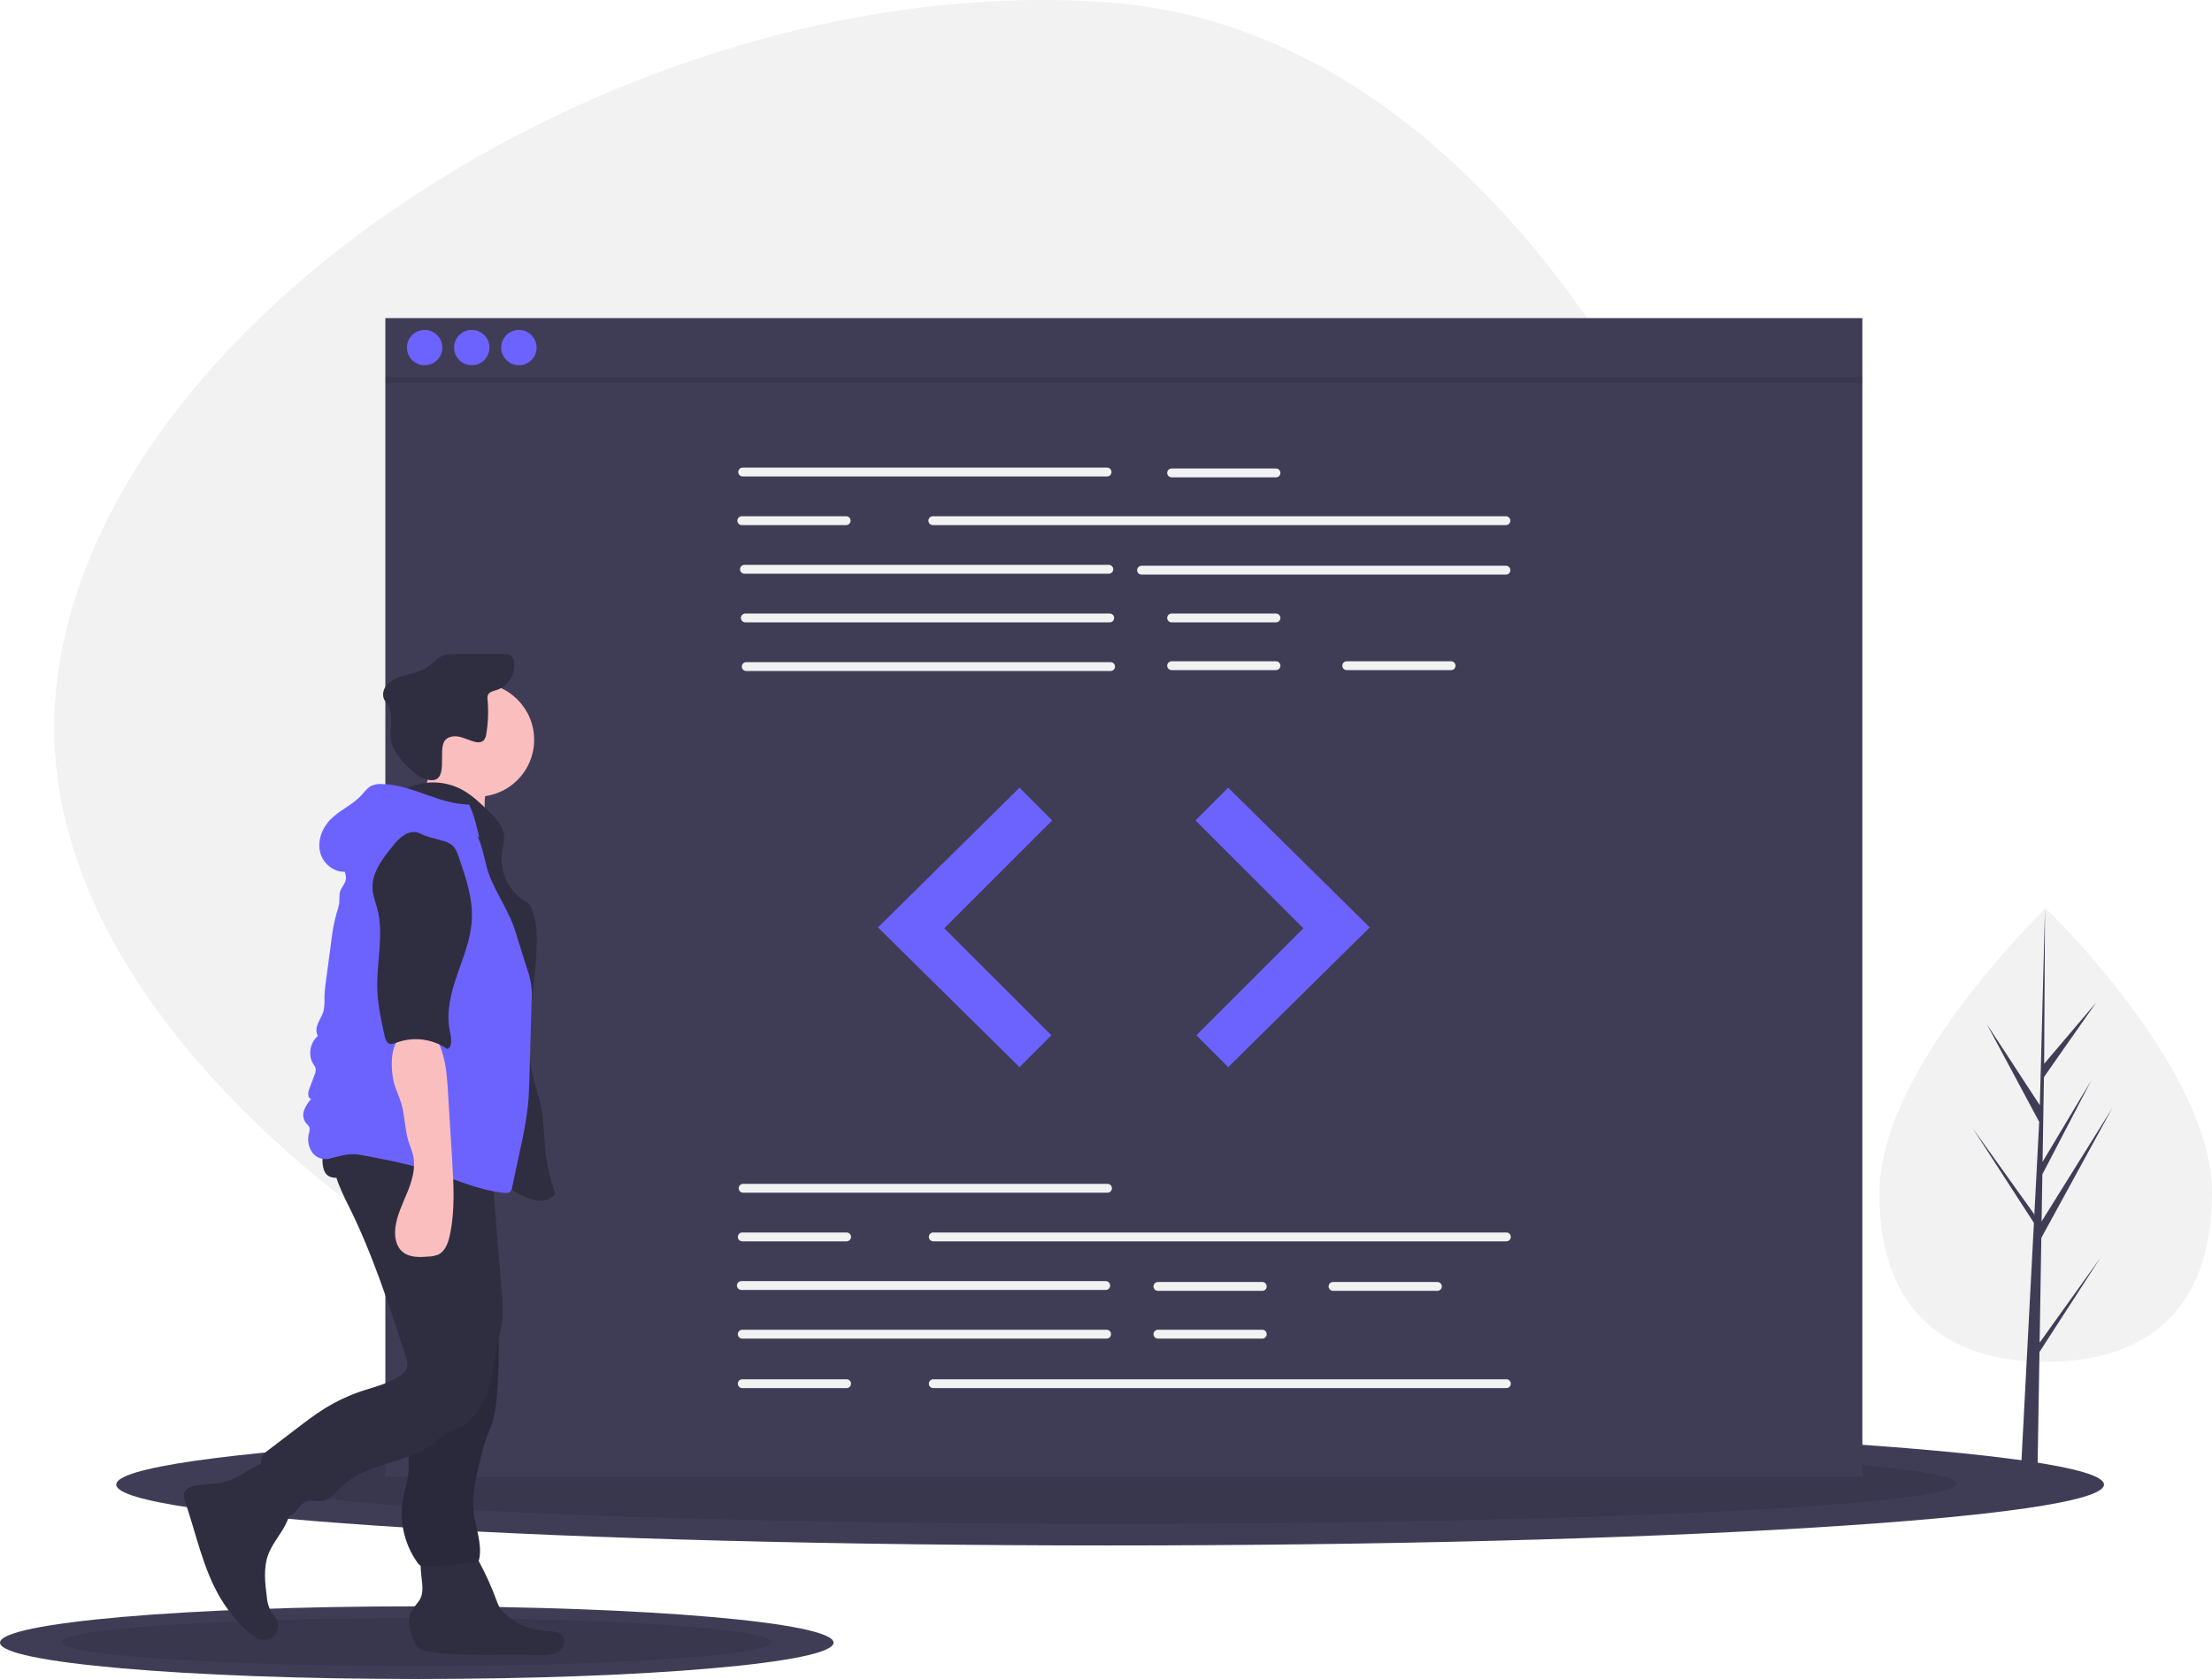
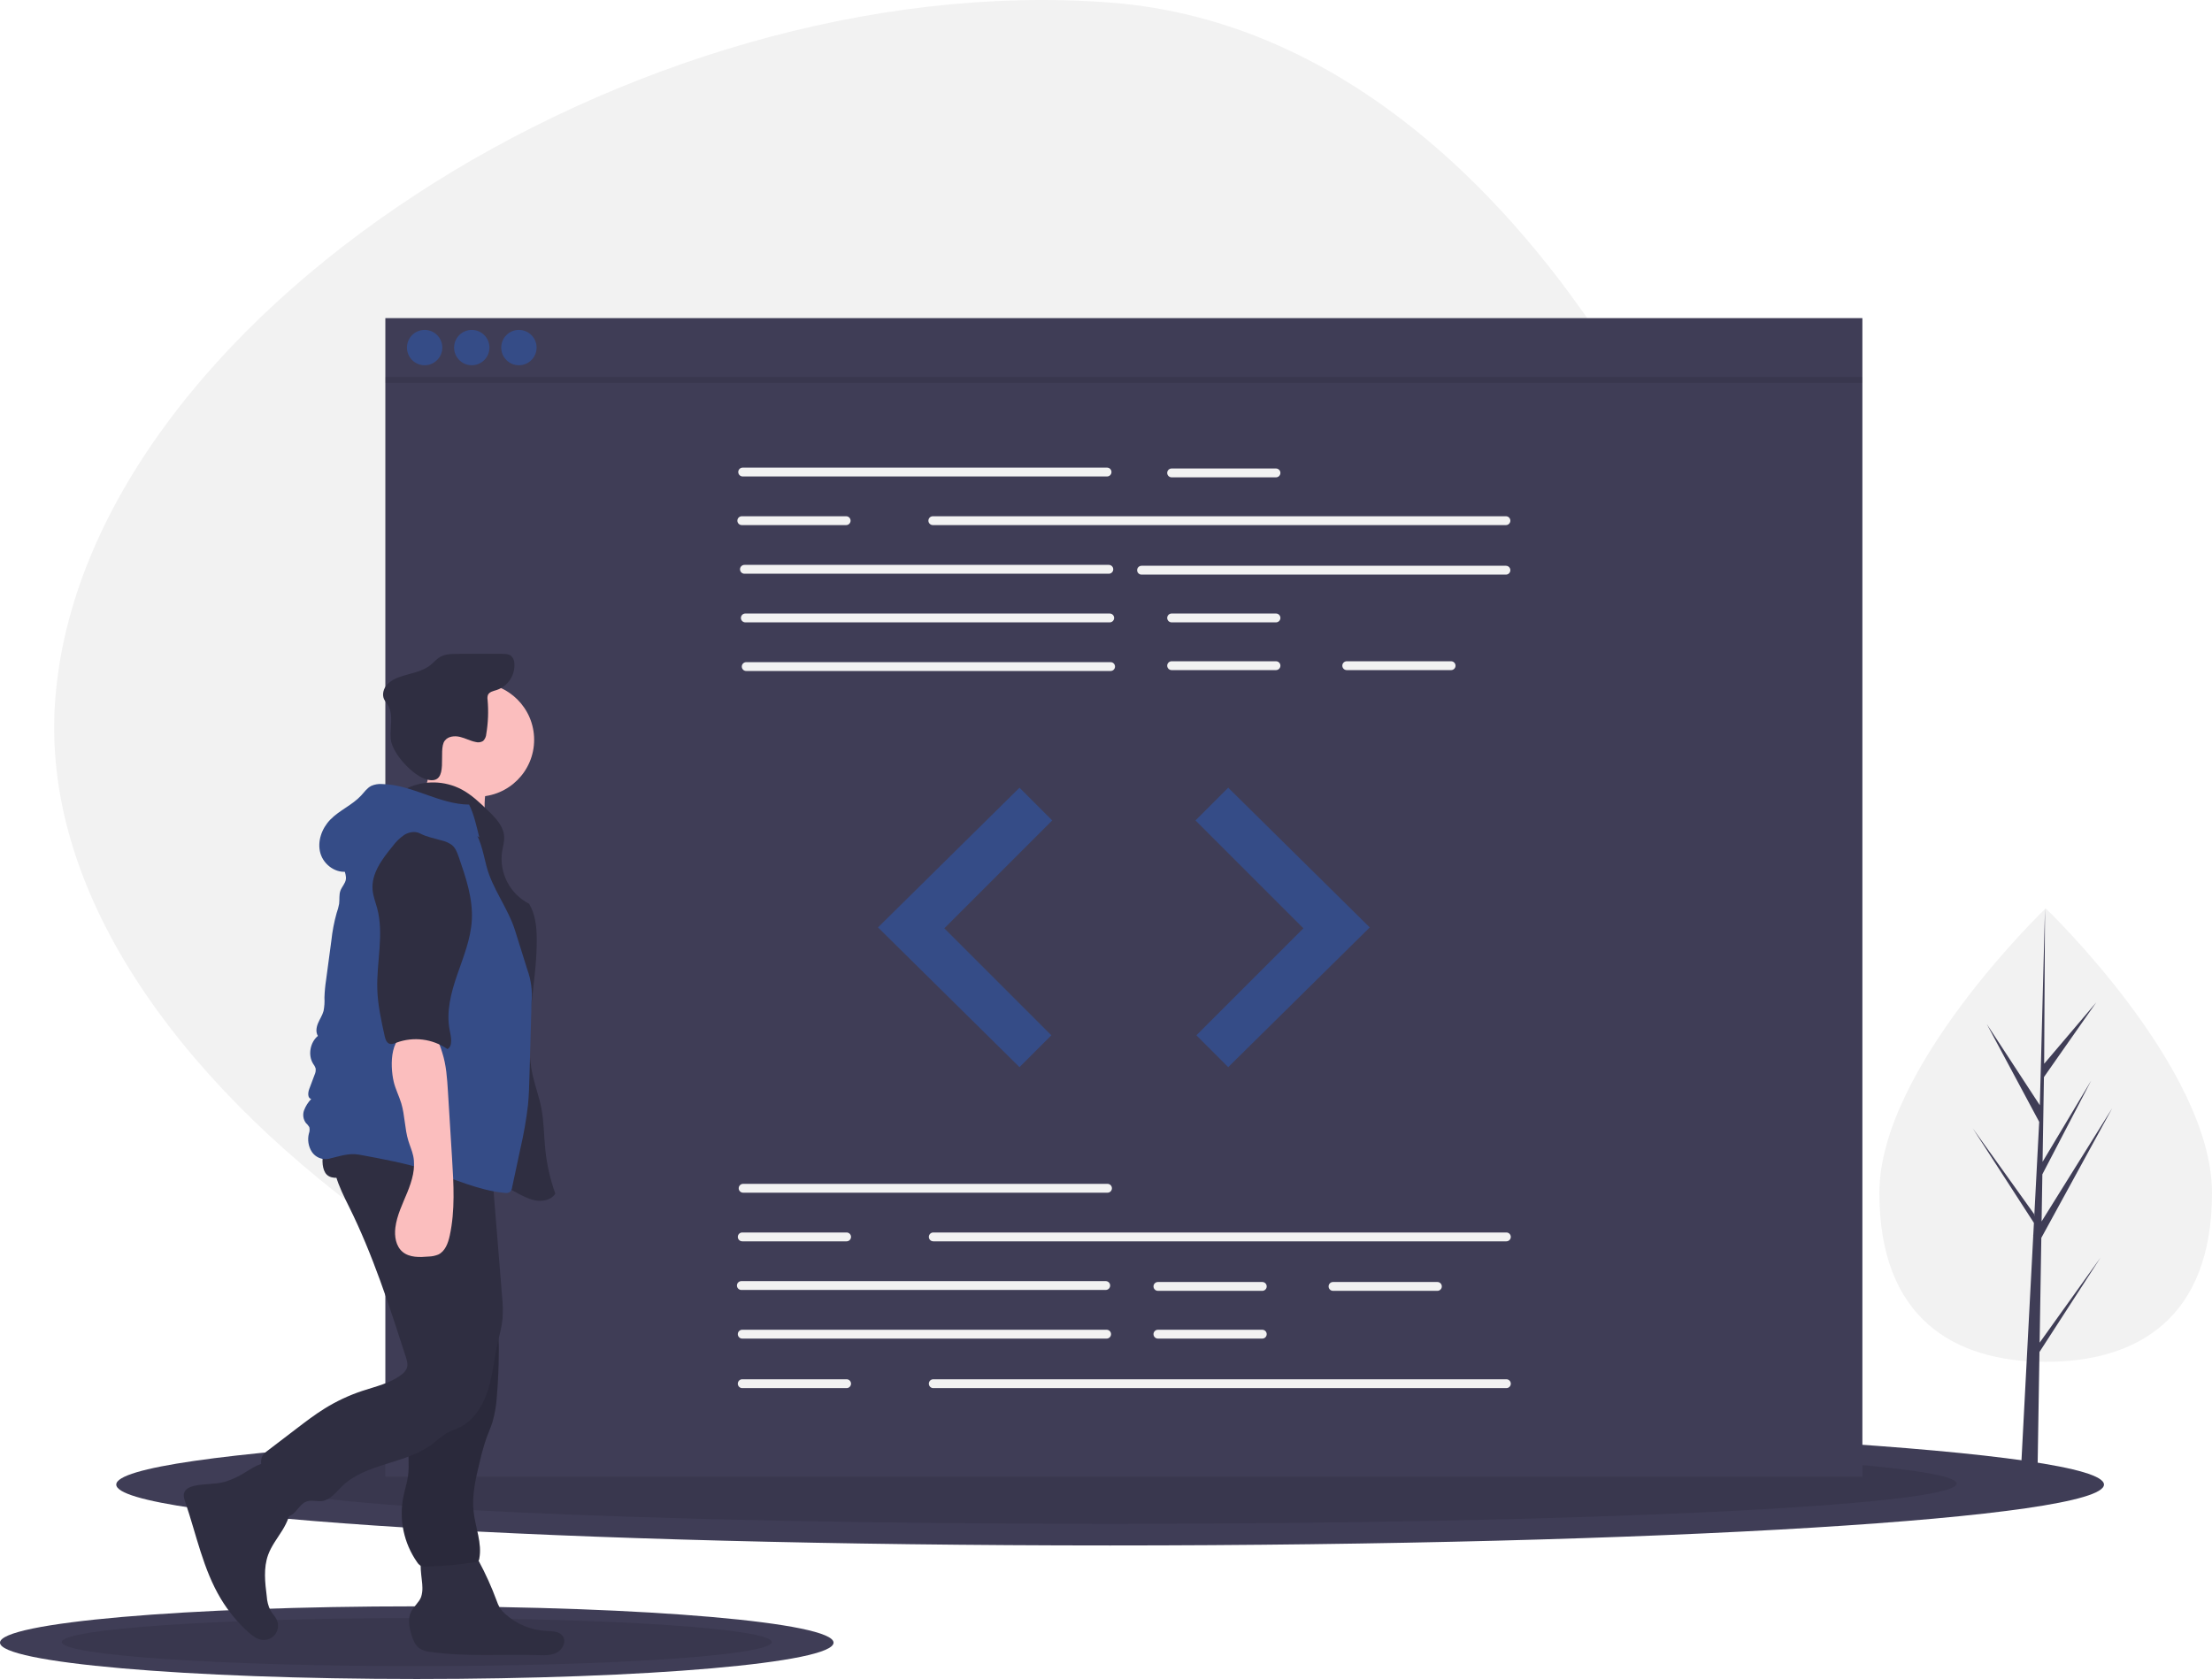
<svg xmlns="http://www.w3.org/2000/svg" id="a594ac37-6d44-4297-8862-1cbd9c01c0b7" data-name="Layer 1" width="1126.194" height="855" viewBox="0 0 1126.194 855">
  <path d="M581.768,778.438C339.369,759.991,50.297,572.172,65.014,378.781S359.7,5.358,602.099,23.805,984.031,403.667,969.314,597.058,824.166,796.885,581.768,778.438Z" transform="translate(-36.90323 -22.5)" fill="#f2f2f2" />
  <ellipse cx="565.194" cy="756" rx="506" ry="31" fill="#3f3d56" />
  <ellipse cx="565.194" cy="755.5" rx="431" ry="20.5" opacity="0.1" />
  <ellipse cx="212.194" cy="836.5" rx="212.194" ry="18.5" fill="#3f3d56" />
  <ellipse cx="212.194" cy="836.202" rx="180.742" ry="12.234" opacity="0.1" />
  <rect x="196.194" y="162" width="752" height="590" fill="#3f3d56" />
  <path d="M600.541,265.129H415.024a2.251,2.251,0,1,1,0-4.503H600.541a2.251,2.251,0,0,1,0,4.503Z" transform="translate(-36.90323 -22.5)" fill="#f2f2f2" />
  <path d="M803.62,289.895H511.835a2.251,2.251,0,0,1,0-4.503H803.62a2.251,2.251,0,1,1,0,4.503Z" transform="translate(-36.90323 -22.5)" fill="#f2f2f2" />
  <path d="M601.442,314.661H415.924a2.251,2.251,0,1,1,0-4.503H601.442a2.251,2.251,0,1,1,0,4.503Z" transform="translate(-36.90323 -22.5)" fill="#f2f2f2" />
  <path d="M803.62,315.111H618.102a2.251,2.251,0,0,1,0-4.503H803.62a2.251,2.251,0,1,1,0,4.503Z" transform="translate(-36.90323 -22.5)" fill="#f2f2f2" />
  <path d="M601.892,339.426H416.374a2.251,2.251,0,0,1,0-4.503H601.892a2.251,2.251,0,1,1,0,4.503Z" transform="translate(-36.90323 -22.5)" fill="#f2f2f2" />
  <path d="M602.342,364.192H416.825a2.251,2.251,0,0,1,0-4.503H602.342a2.251,2.251,0,1,1,0,4.503Z" transform="translate(-36.90323 -22.5)" fill="#f2f2f2" />
  <path d="M686.546,265.579H633.412a2.251,2.251,0,0,1,0-4.503h53.134a2.251,2.251,0,1,1,0,4.503Z" transform="translate(-36.90323 -22.5)" fill="#f2f2f2" />
  <path d="M686.546,339.426H633.412a2.251,2.251,0,0,1,0-4.503h53.134a2.251,2.251,0,1,1,0,4.503Z" transform="translate(-36.90323 -22.5)" fill="#f2f2f2" />
  <path d="M686.546,363.742H633.412a2.251,2.251,0,1,1,0-4.503h53.134a2.251,2.251,0,1,1,0,4.503Z" transform="translate(-36.90323 -22.5)" fill="#f2f2f2" />
  <path d="M775.702,363.742H722.569a2.251,2.251,0,0,1,0-4.503h53.134a2.251,2.251,0,1,1,0,4.503Z" transform="translate(-36.90323 -22.5)" fill="#f2f2f2" />
  <path d="M467.707,289.895H414.573a2.251,2.251,0,0,1,0-4.503h53.134a2.251,2.251,0,0,1,0,4.503Z" transform="translate(-36.90323 -22.5)" fill="#f2f2f2" />
  <path d="M600.766,629.861H415.249a2.251,2.251,0,0,1,0-4.503H600.766a2.251,2.251,0,0,1,0,4.503Z" transform="translate(-36.90323 -22.5)" fill="#f2f2f2" />
  <path d="M599.866,679.392H414.348a2.251,2.251,0,1,1,0-4.503H599.866a2.251,2.251,0,0,1,0,4.503Z" transform="translate(-36.90323 -22.5)" fill="#f2f2f2" />
  <path d="M600.316,704.158H414.798a2.251,2.251,0,1,1,0-4.503H600.316a2.251,2.251,0,1,1,0,4.503Z" transform="translate(-36.90323 -22.5)" fill="#f2f2f2" />
  <path d="M679.566,679.842H626.433a2.251,2.251,0,0,1,0-4.503h53.134a2.251,2.251,0,0,1,0,4.503Z" transform="translate(-36.90323 -22.5)" fill="#f2f2f2" />
  <path d="M679.566,704.158H626.433a2.251,2.251,0,0,1,0-4.503h53.134a2.251,2.251,0,1,1,0,4.503Z" transform="translate(-36.90323 -22.5)" fill="#f2f2f2" />
  <path d="M768.723,679.842H715.589a2.251,2.251,0,1,1,0-4.503h53.134a2.251,2.251,0,0,1,0,4.503Z" transform="translate(-36.90323 -22.5)" fill="#f2f2f2" />
  <path d="M803.845,654.626H512.06a2.251,2.251,0,0,1,0-4.503H803.845a2.251,2.251,0,0,1,0,4.503Z" transform="translate(-36.90323 -22.5)" fill="#f2f2f2" />
  <path d="M467.932,654.626H414.798a2.251,2.251,0,0,1,0-4.503H467.932a2.251,2.251,0,0,1,0,4.503Z" transform="translate(-36.90323 -22.5)" fill="#f2f2f2" />
  <path d="M803.845,729.374H512.06a2.251,2.251,0,1,1,0-4.503H803.845a2.251,2.251,0,0,1,0,4.503Z" transform="translate(-36.90323 -22.5)" fill="#f2f2f2" />
  <path d="M467.932,729.374H414.798a2.251,2.251,0,1,1,0-4.503H467.932a2.251,2.251,0,1,1,0,4.503Z" transform="translate(-36.90323 -22.5)" fill="#f2f2f2" />
-   <polygon points="519.06 401.13 447.014 472.275 519.06 543.42 535.27 527.21 480.786 472.725 535.72 417.79 519.06 401.13" fill="#6c63ff" />
-   <polygon points="625.327 401.13 697.373 472.275 625.327 543.42 609.117 527.21 663.602 472.725 608.667 417.79 625.327 401.13" fill="#6c63ff" />
-   <circle cx="216.194" cy="177" r="9" fill="#6c63ff" />
-   <circle cx="240.194" cy="177" r="9" fill="#6c63ff" />
-   <circle cx="264.194" cy="177" r="9" fill="#6c63ff" />
+   <polygon points="519.06 401.13 447.014 472.275 519.06 543.42 535.27 527.21 480.786 472.725 535.72 417.79 519.06 401.13" fill="#354c87" />
+   <polygon points="625.327 401.13 697.373 472.275 625.327 543.42 609.117 527.21 663.602 472.725 608.667 417.79 625.327 401.13" fill="#354c87" />
+   <circle cx="216.194" cy="177" r="9" fill="#354c87" />
+   <circle cx="240.194" cy="177" r="9" fill="#354c87" />
+   <circle cx="264.194" cy="177" r="9" fill="#354c87" />
  <rect x="196.194" y="192" width="752" height="3" opacity="0.1" />
  <path d="M1163.097,629.954c0,63.771-37.911,86.038-84.676,86.038s-84.676-22.266-84.676-86.038,84.676-144.898,84.676-144.898S1163.097,566.182,1163.097,629.954Z" transform="translate(-36.90323 -22.5)" fill="#f2f2f2" />
  <polygon points="1038.433 683.736 1039.3 630.365 1075.391 564.338 1039.436 621.993 1039.826 597.995 1064.699 550.226 1039.929 591.645 1039.929 591.645 1040.63 548.484 1067.265 510.453 1040.74 541.697 1041.178 462.556 1038.425 567.325 1038.651 563.003 1011.571 521.552 1038.217 571.3 1035.694 619.503 1035.619 618.223 1004.4 574.602 1035.524 622.743 1035.209 628.771 1035.152 628.862 1035.178 629.357 1028.776 751.653 1037.329 751.653 1038.355 688.485 1069.404 640.461 1038.433 683.736" fill="#3f3d56" />
  <path d="M159.525,773.591a43.126,43.126,0,0,1-8.178,3.503c-5.079,1.387-10.507.878-15.637,2.063-2.1.485-4.386,1.499-5.054,3.549-.49,1.503.043,3.127.553,4.623,5.669,16.62,9.085,34.266,18.125,49.321a74.641,74.641,0,0,0,13.993,16.988c2.055,1.852,4.384,3.664,7.135,3.955a7.248,7.248,0,0,0,7.371-10.182c-.811-1.801-2.317-3.196-3.289-4.916a18.757,18.757,0,0,1-1.819-6.991c-.893-7.108-1.754-14.538.709-21.265,1.652-4.512,4.682-8.359,7.206-12.447s4.622-8.772,4.06-13.544c-.383-3.257-1.972-6.237-3.65-9.054-1.681-2.823-5.005-10.408-8.383-11.35C169.16,766.864,162.583,772.024,159.525,773.591Z" transform="translate(-36.90323 -22.5)" fill="#2f2e41" />
  <path d="M251.96,831a14.019,14.019,0,0,1-.663,4.745c-1.058,2.793-3.681,4.706-5.036,7.367-1.885,3.701-1.031,8.174.218,12.135.783,2.483,1.81,5.067,3.912,6.603a12.893,12.893,0,0,0,5.954,1.907c18.036,2.496,36.358,1.064,54.559,1.587,3.317.095,6.829.211,9.725-1.41s4.686-5.697,2.717-8.368c-1.769-2.399-5.265-2.376-8.242-2.518a33.912,33.912,0,0,1-20.913-8.615,15.112,15.112,0,0,1-2.933-3.377,20.753,20.753,0,0,1-1.534-3.518,156.799,156.799,0,0,0-9.084-20.119c-.979-1.815-2.087-3.705-3.906-4.676a10.323,10.323,0,0,0-4.239-.926c-4.536-.294-16.283-1.838-19.791,1.69C249.461,816.768,252.032,826.86,251.96,831Z" transform="translate(-36.90323 -22.5)" fill="#2f2e41" />
  <circle cx="242.971" cy="376.72" r="28.975" fill="#fbbebe" />
  <path d="M253.709,423.146c-1.723,4.614-4.647,8.947-8.9,11.43l40.075,8.175a42.453,42.453,0,0,1-.562-17.869,10.3,10.3,0,0,0,.24-4.409c-.754-2.907-4.026-4.307-6.955-4.974-7.314-1.667-13.782-2.561-20.579-5.792C254.95,413.263,255.241,419.045,253.709,423.146Z" transform="translate(-36.90323 -22.5)" fill="#fbbebe" />
  <path d="M244.474,423.727a31.338,31.338,0,0,1,27.313.714c5.138,2.707,9.392,6.794,13.572,10.826,3.853,3.717,7.962,7.972,8.236,13.319.132,2.59-.676,5.123-1.084,7.684a25.766,25.766,0,0,0,13.78,26.469c3.184,5.303,3.841,11.729,3.889,17.914.185,23.436-7.209,47.161-1.93,69.995,1.239,5.361,3.162,10.554,4.232,15.951,1.387,6.991,1.318,14.18,2.044,21.27a95.266,95.266,0,0,0,5.113,22.495c-1.744,2.774-5.374,3.837-8.642,3.613s-6.325-1.643-9.242-3.136c-14.123-7.227-27.059-16.757-41.687-22.9-9.678-4.064-19.987-6.595-29.376-11.288s-18.12-12.142-20.99-22.238c-1.241-4.365-1.318-8.965-1.385-13.503-.285-19.114-.55-38.436,3.61-57.094,3.669-16.454,10.741-32.194,12.284-48.981.502-5.464.513-11.314,3.566-15.873C232.091,432.52,241.409,430.851,244.474,423.727Z" transform="translate(-36.90323 -22.5)" fill="#2f2e41" />
  <path d="M263.395,399.629c1.707-2.227,5-2.531,7.728-1.872s5.243,2.064,7.997,2.599a4.675,4.675,0,0,0,3.743-.526,5.444,5.444,0,0,0,1.615-3.57,68.163,68.163,0,0,0,.671-17.38,5.147,5.147,0,0,1,.159-2.437c.682-1.643,2.763-2.035,4.462-2.562a13.316,13.316,0,0,0,9.013-13.633,5.421,5.421,0,0,0-1.657-3.741c-1.175-.958-2.82-1.016-4.336-1.029q-11.683-.094-23.367.006c-2.883.025-5.91.096-8.409,1.533-1.848,1.063-3.222,2.773-4.88,4.112-4.326,3.491-10.178,4.201-15.441,5.991a15.308,15.308,0,0,0-6.768,4.036c-1.75,2-2.592,4.973-1.493,7.393a26.252,26.252,0,0,0,1.887,2.904c3.105,4.964,1.038,11.403,1.501,17.24.579,7.288,11.365,19.112,18.679,20.836C266.308,422.311,259.486,404.414,263.395,399.629Z" transform="translate(-36.90323 -22.5)" fill="#2f2e41" />
  <path d="M247.037,719.183c.745,5.322,1.701,10.662,1.445,16.029-.357,7.494-3.059,14.714-3.559,22.199-.373,5.591.49,11.242-.287,16.791-.497,3.553-1.656,6.978-2.373,10.494a43.395,43.395,0,0,0,6.973,33.265,5.448,5.448,0,0,0,2.023,1.961,5.714,5.714,0,0,0,2.508.332,179.947,179.947,0,0,0,25.17-2.287,2.414,2.414,0,0,0,1.616-.713,2.266,2.266,0,0,0,.351-.954c1.544-7.936-1.977-15.893-2.872-23.928-.956-8.58,1.103-17.177,3.146-25.565a113.548,113.548,0,0,1,3.467-12.228c.988-2.697,2.181-5.321,3.037-8.063a61.46,61.46,0,0,0,2.202-13.203q.892-10.575.945-21.199a88.958,88.958,0,0,0-1.665-20.01c-1.878-8.338-5.724-16.081-9.536-23.73a15.029,15.029,0,0,0-5.618,2.67,125.38,125.38,0,0,1-15.35,8.481c-3.567,1.657-10.522,2.833-12.786,6.286-2.232,3.405-.792,10.351-.621,14.106Q245.694,709.584,247.037,719.183Z" transform="translate(-36.90323 -22.5)" fill="#2f2e41" />
  <path d="M247.037,719.183c.745,5.322,1.701,10.662,1.445,16.029-.357,7.494-3.059,14.714-3.559,22.199-.373,5.591.49,11.242-.287,16.791-.497,3.553-1.656,6.978-2.373,10.494a43.395,43.395,0,0,0,6.973,33.265,5.448,5.448,0,0,0,2.023,1.961,5.714,5.714,0,0,0,2.508.332,179.947,179.947,0,0,0,25.17-2.287,2.414,2.414,0,0,0,1.616-.713,2.266,2.266,0,0,0,.351-.954c1.544-7.936-1.977-15.893-2.872-23.928-.956-8.58,1.103-17.177,3.146-25.565a113.548,113.548,0,0,1,3.467-12.228c.988-2.697,2.181-5.321,3.037-8.063a61.46,61.46,0,0,0,2.202-13.203q.892-10.575.945-21.199a88.958,88.958,0,0,0-1.665-20.01c-1.878-8.338-5.724-16.081-9.536-23.73a15.029,15.029,0,0,0-5.618,2.67,125.38,125.38,0,0,1-15.35,8.481c-3.567,1.657-10.522,2.833-12.786,6.286-2.232,3.405-.792,10.351-.621,14.106Q245.694,709.584,247.037,719.183Z" transform="translate(-36.90323 -22.5)" opacity="0.1" />
  <path d="M207.864,605.518c-3.848,10.359,1.808,21.554,6.722,31.452,12.106,24.386,20.513,50.407,28.874,76.317.626,1.941,1.252,4.058.554,5.974a7.825,7.825,0,0,1-2.822,3.347c-5.765,4.379-13.107,5.939-19.975,8.23a90.184,90.184,0,0,0-18.943,8.88c-4.977,3.084-9.639,6.644-14.292,10.197l-14.812,11.312a9.903,9.903,0,0,0-2.476,2.397c-1.429,2.241-.843,5.167-.132,7.728a131.432,131.432,0,0,0,7.252,19.792,6.911,6.911,0,0,0,2.63,3.447c2.312,1.242,5.14-.405,6.905-2.347s3.292-4.359,5.781-5.193c2.486-.833,5.222.176,7.818-.189,4.199-.589,6.986-4.457,10.013-7.426,12.365-12.131,33.01-11.251,46.612-21.977a59.228,59.228,0,0,1,6.231-4.868c2.3-1.359,4.907-2.105,7.293-3.307,7.257-3.654,11.819-11.209,14.262-18.957s3.141-15.928,4.897-23.861c.908-4.101,2.103-8.158,2.507-12.338a66.094,66.094,0,0,0-.253-11.666L287.604,621.748c-.4-4.943-.8-9.892-1.576-14.791-14.577.521-29.143,1.108-43.728,1.28C230.695,608.374,218.876,609.186,207.864,605.518Z" transform="translate(-36.90323 -22.5)" fill="#2f2e41" />
  <path d="M202.506,619.721c1.977,3.18,6.79,3.114,10.104,1.371s5.889-4.673,9.211-6.401c4.464-2.323,9.746-2.235,14.776-2.093,7.964.225,16.025.464,23.687,2.647,7.925,2.257,15.64,6.603,23.834,5.736,1.426-.151,2.985-.56,3.761-1.766a5.544,5.544,0,0,0,.62-2.836l.268-7.159a6.464,6.464,0,0,0-.57-3.625,6.082,6.082,0,0,0-2.716-2.079c-11.663-5.646-24.965-6.697-37.915-7.141q-9.875-.338-19.757-.278c-5.591.034-12.303-.775-17.739.719C202.774,598.82,198.805,613.769,202.506,619.721Z" transform="translate(-36.90323 -22.5)" fill="#2f2e41" />
-   <path d="M275.742,432.226c-15.282-.135-29.131-10.223-44.412-10.468a11.514,11.514,0,0,0-5.393.93c-2.129,1.073-3.529,3.147-5.147,4.898-4.518,4.893-11.061,7.505-15.703,12.281-4.352,4.478-6.773,11.15-5.055,17.153s8.204,10.608,14.279,9.165A36.801,36.801,0,0,1,228.65,446.706a72.887,72.887,0,0,1,11.205-5.882c6.868-3.112,14.548-6.283,21.718-3.95a30.638,30.638,0,0,1,7.409,4.04l11.954,8.03C279.543,443.45,278.29,437.288,275.742,432.226Z" transform="translate(-36.90323 -22.5)" fill="#6c63ff" />
-   <path d="M212.552,460.874c-2.029,2.532.894,6.2.447,9.413-.297,2.135-2.054,3.765-2.786,5.793-.758,2.1-.356,4.427-.643,6.641a28.489,28.489,0,0,1-1.275,4.73,84.975,84.975,0,0,0-2.686,14.026l-2.675,19.976a75.681,75.681,0,0,0-.846,9.078,27.107,27.107,0,0,1-.452,6.787c-.592,2.183-1.904,4.093-2.786,6.175s-1.291,4.602-.099,6.524c-3.991,3.325-5.178,9.854-2.387,14.235a7.899,7.899,0,0,1,1.23,2.265,5.82,5.82,0,0,1-.542,3.34l-2.705,7.207c-.692,1.845-.911,4.653,1.014,5.074a17.006,17.006,0,0,0-3.651,5.767,6.866,6.866,0,0,0,.972,6.506,8.289,8.289,0,0,1,1.694,2.056,5.473,5.473,0,0,1-.196,3.243,11.906,11.906,0,0,0,1.473,9.333,8.371,8.371,0,0,0,8.418,3.609c5.41-1.22,10.272-3.147,15.728-2.146,11.746,2.155,23.53,4.32,34.906,7.952,12.984,4.145,25.556,10.224,39.126,11.5a3.798,3.798,0,0,0,2.617-.407,3.931,3.931,0,0,0,1.21-2.488q2.097-9.832,4.194-19.665a202.363,202.363,0,0,0,3.855-22.028c.477-4.781.614-9.589.749-14.392l1.081-38.231a38.197,38.197,0,0,0-2.2-16.62l-6.217-19.848c-3.548-11.327-11.688-21.371-14.586-32.882-1.834-7.285-3.189-15.103-8.108-20.781-7.012-8.095-19.145-9.354-29.764-7.962-4.797.629-9.636,1.714-13.785,4.202-4.798,2.877-8.333,7.409-11.753,11.836C218.305,454.343,215.436,457.276,212.552,460.874Z" transform="translate(-36.90323 -22.5)" fill="#6c63ff" />
+   <path d="M275.742,432.226c-15.282-.135-29.131-10.223-44.412-10.468a11.514,11.514,0,0,0-5.393.93c-2.129,1.073-3.529,3.147-5.147,4.898-4.518,4.893-11.061,7.505-15.703,12.281-4.352,4.478-6.773,11.15-5.055,17.153s8.204,10.608,14.279,9.165A36.801,36.801,0,0,1,228.65,446.706a72.887,72.887,0,0,1,11.205-5.882c6.868-3.112,14.548-6.283,21.718-3.95a30.638,30.638,0,0,1,7.409,4.04l11.954,8.03C279.543,443.45,278.29,437.288,275.742,432.226Z" transform="translate(-36.90323 -22.5)" fill="#354c87" />
+   <path d="M212.552,460.874c-2.029,2.532.894,6.2.447,9.413-.297,2.135-2.054,3.765-2.786,5.793-.758,2.1-.356,4.427-.643,6.641a28.489,28.489,0,0,1-1.275,4.73,84.975,84.975,0,0,0-2.686,14.026l-2.675,19.976a75.681,75.681,0,0,0-.846,9.078,27.107,27.107,0,0,1-.452,6.787c-.592,2.183-1.904,4.093-2.786,6.175s-1.291,4.602-.099,6.524c-3.991,3.325-5.178,9.854-2.387,14.235a7.899,7.899,0,0,1,1.23,2.265,5.82,5.82,0,0,1-.542,3.34l-2.705,7.207c-.692,1.845-.911,4.653,1.014,5.074a17.006,17.006,0,0,0-3.651,5.767,6.866,6.866,0,0,0,.972,6.506,8.289,8.289,0,0,1,1.694,2.056,5.473,5.473,0,0,1-.196,3.243,11.906,11.906,0,0,0,1.473,9.333,8.371,8.371,0,0,0,8.418,3.609c5.41-1.22,10.272-3.147,15.728-2.146,11.746,2.155,23.53,4.32,34.906,7.952,12.984,4.145,25.556,10.224,39.126,11.5a3.798,3.798,0,0,0,2.617-.407,3.931,3.931,0,0,0,1.21-2.488q2.097-9.832,4.194-19.665a202.363,202.363,0,0,0,3.855-22.028c.477-4.781.614-9.589.749-14.392l1.081-38.231a38.197,38.197,0,0,0-2.2-16.62l-6.217-19.848c-3.548-11.327-11.688-21.371-14.586-32.882-1.834-7.285-3.189-15.103-8.108-20.781-7.012-8.095-19.145-9.354-29.764-7.962-4.797.629-9.636,1.714-13.785,4.202-4.798,2.877-8.333,7.409-11.753,11.836C218.305,454.343,215.436,457.276,212.552,460.874Z" transform="translate(-36.90323 -22.5)" fill="#354c87" />
  <path d="M237.347,573.323c.875,3.773,2.712,7.251,3.837,10.957,1.884,6.209,1.724,12.896,3.605,19.106.789,2.606,1.933,5.109,2.5,7.773,1.321,6.211-.608,12.636-3.003,18.516s-5.313,11.678-6.091,17.98c-.548,4.438.239,9.45,3.66,12.331,3.552,2.99,8.713,2.788,13.339,2.39a14.016,14.016,0,0,0,4.841-1.008c3.538-1.674,5.028-5.86,5.855-9.685,2.771-12.819,1.98-26.106,1.174-39.197l-2.106-34.234c-.405-6.591-.84-13.318-2.871-19.646-.739-2.302-2.026-6.954-4.129-8.424-2.083-1.456-8.03-1.521-10.609-1.642C235.251,547.97,235.387,564.856,237.347,573.323Z" transform="translate(-36.90323 -22.5)" fill="#fbbebe" />
  <path d="M250.751,446.923c-2.471-1.294-5.584-.736-7.972.704a24.568,24.568,0,0,0-5.972,5.798c-5.339,6.517-10.991,13.995-10.199,22.382.297,3.145,1.501,6.121,2.317,9.172,3.579,13.38-.379,27.53.075,41.373.262,7.999,2.003,15.866,3.736,23.679.354,1.595.92,3.44,2.463,3.977,1.159.403,2.41-.115,3.557-.551A28.371,28.371,0,0,1,264.721,556.731c2.865-1.529,1.791-6.363,1.149-9.546-1.908-9.458.682-19.214,3.828-28.335s6.911-18.23,7.432-27.865c.591-10.916-3.029-21.571-6.6-31.903-.779-2.255-1.631-4.62-3.439-6.178a13.665,13.665,0,0,0-5.203-2.377C258.096,449.406,254.255,448.758,250.751,446.923Z" transform="translate(-36.90323 -22.5)" fill="#2f2e41" />
</svg>
